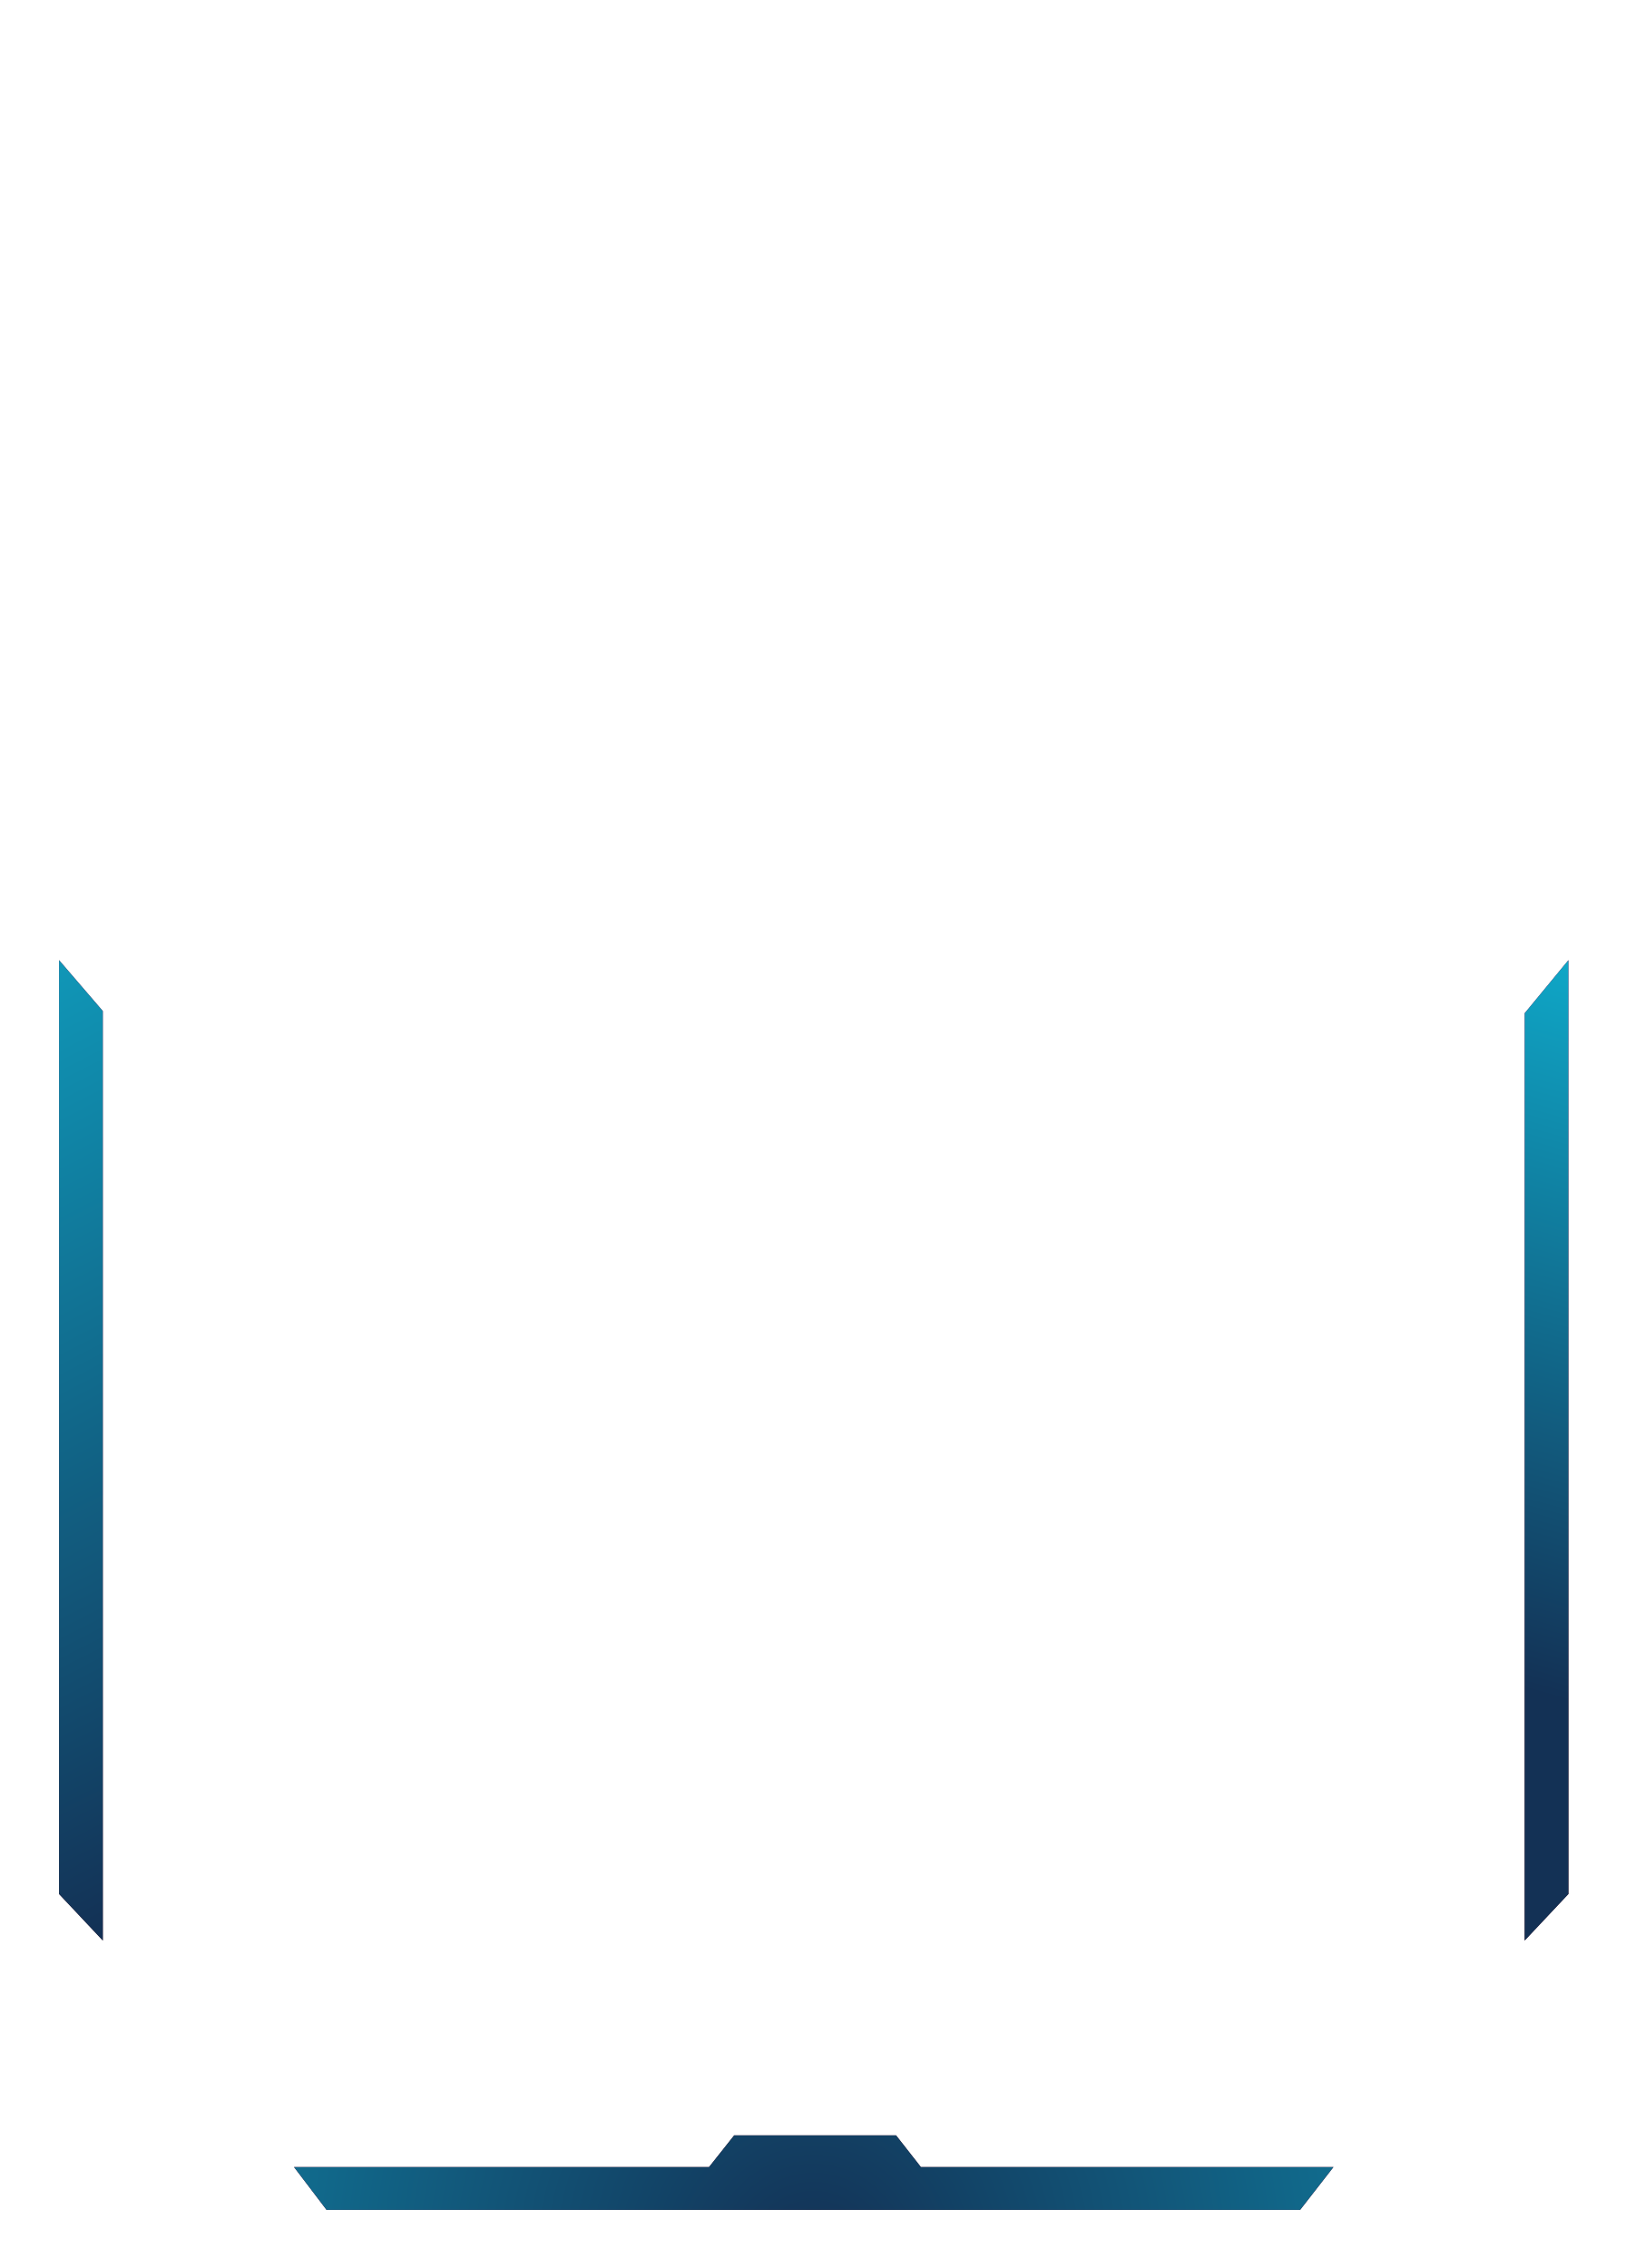
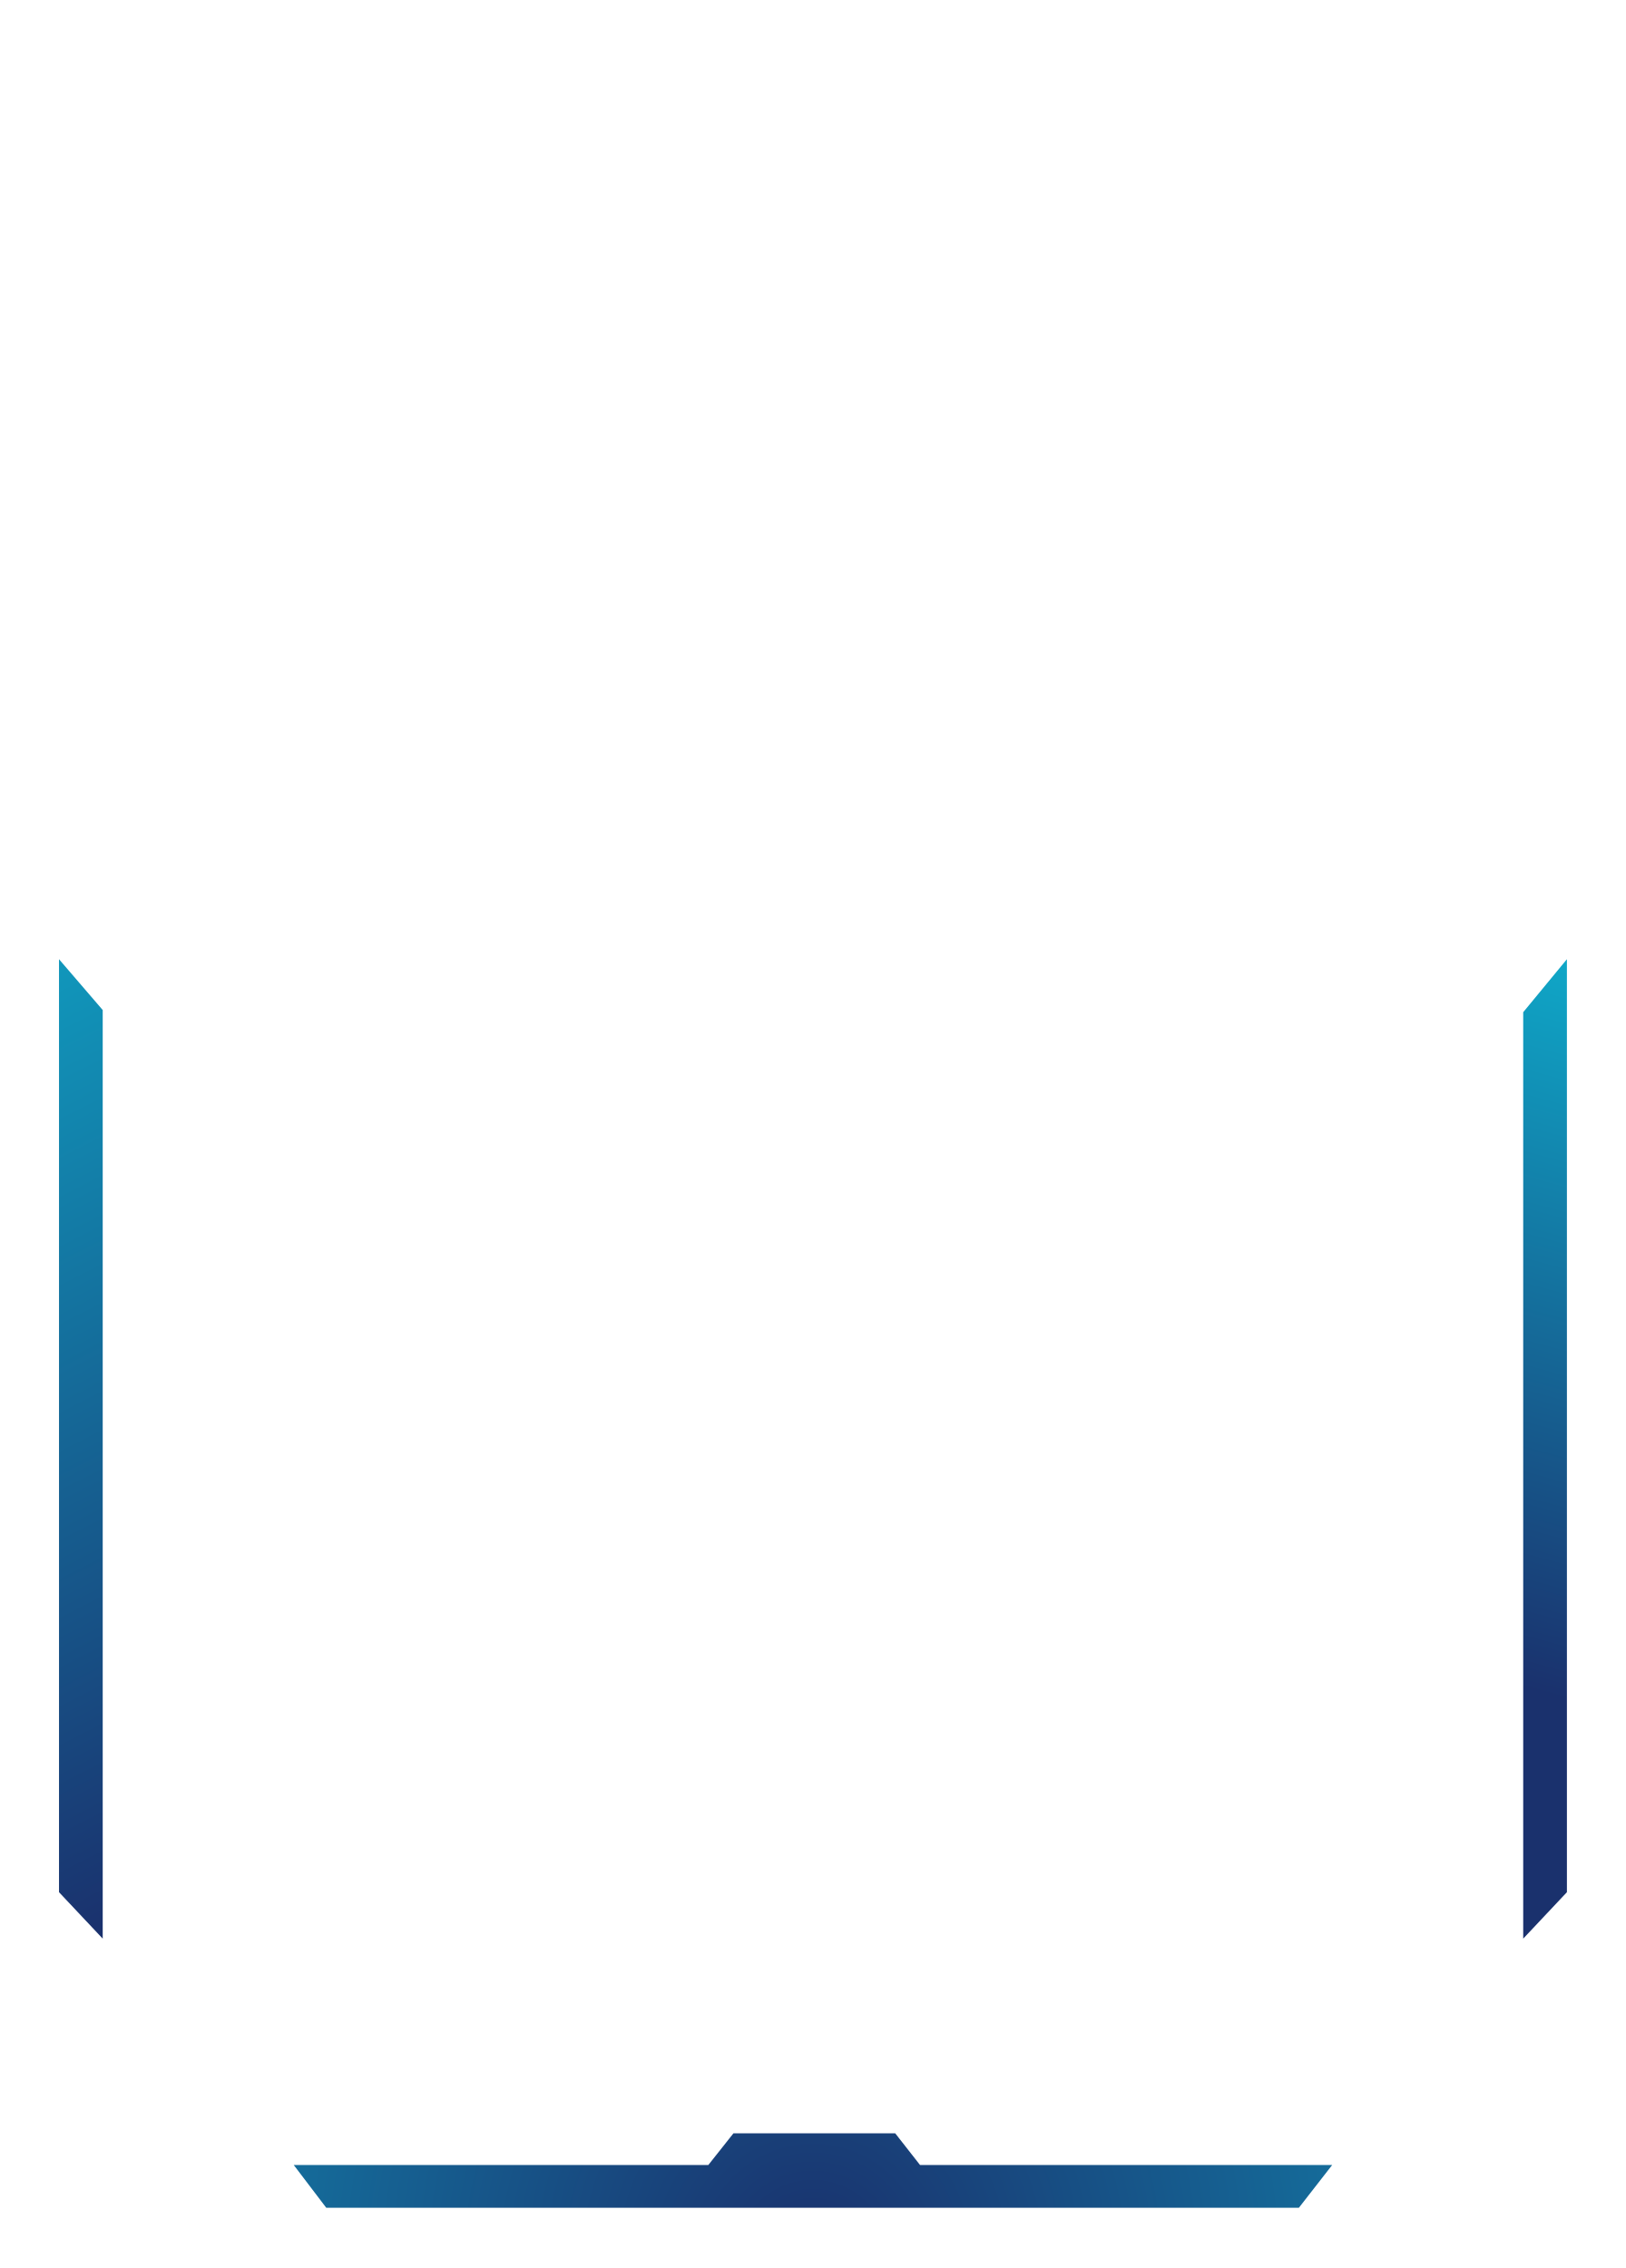
- <svg xmlns="http://www.w3.org/2000/svg" viewBox="0 0 743 1037" width="743" height="1037">
+ <svg xmlns="http://www.w3.org/2000/svg" viewBox="0 0 744 1038" width="744" height="1038">
  <defs>
-     <linearGradient id="3953540216477628650" x1="691.259" y1="797.104" x2="779.923" y2="476.092" gradientTransform="matrix(0.05,0,0,0.002230848,-36.65,-1.059653)">
-       <stop stop-color="#551320" />
-       <stop offset="1" stop-color="#c90f4a" />
-     </linearGradient>
-     <linearGradient id="10994521455527058193" x1="161.134" y1="881.215" x2="-56.244" y2="454.475" gradientTransform="matrix(0.05,0,0,0.002230848,-3.15,-1.059653)">
-       <stop stop-color="#551320" />
-       <stop offset="1" stop-color="#c90f4a" />
-     </linearGradient>
-     <radialGradient id="2740403033209563405" cx="407.901" cy="1068.761" r="496.7" gradientTransform="matrix(0.002104452,0,0,0.02934247,-0.3586197,-29.70501)">
-       <stop stop-color="#551320" />
-       <stop offset="1" stop-color="#c90f4a" />
-     </radialGradient>
-     <linearGradient id="17235704353405933504" x1="691.259" y1="797.104" x2="779.923" y2="476.092" gradientTransform="matrix(0.05,0,0,0.002230848,-36.65,-1.059653)">
-       <stop stop-color="#133155" />
+     <linearGradient id="9529184727116749527" x1="691.259" y1="797.104" x2="779.923" y2="476.092" gradientTransform="matrix(0.05,0,0,0.002230848,-36.65,-1.059653)">
+       <stop stop-color="#1a316d" />
      <stop offset="1" stop-color="#0fa9c9" />
    </linearGradient>
-     <linearGradient id="14553311110732936035" x1="161.134" y1="881.215" x2="-56.244" y2="454.475" gradientTransform="matrix(0.05,0,0,0.002230848,-3.15,-1.059653)">
-       <stop stop-color="#133155" />
+     <linearGradient id="12714698083102004146" x1="161.134" y1="881.215" x2="-56.244" y2="454.475" gradientTransform="matrix(0.05,0,0,0.002230848,-3.15,-1.059653)">
+       <stop stop-color="#1a316d" />
      <stop offset="1" stop-color="#0fa9c9" />
    </linearGradient>
-     <radialGradient id="18293210578364841647" cx="407.901" cy="1068.761" r="496.7" gradientTransform="matrix(0.002104452,0,0,0.02934247,-0.3586197,-29.70501)">
-       <stop stop-color="#133155" />
+     <radialGradient id="7834663487928588503" cx="407.901" cy="1068.761" r="496.7" gradientTransform="matrix(0.002104452,0,0,0.02934247,-0.3586197,-29.70501)">
+       <stop stop-color="#1a316d" />
      <stop offset="1" stop-color="#0fa9c9" />
    </radialGradient>
  </defs>
  <g>
    <g>
      <g>
        <g transform="matrix(1,0,0,1,-36,-36)">
-           <path d="M753,475 L753,902 C753,902 733,923.26 733,923.26 C733,923.26 733,499.26 733,499.26 L753,475 Z" fill="url('#3953540216477628650')" />
+           <path d="M753,475 L753,902 C753,902 733,923.26 733,923.26 C733,923.26 733,499.26 733,499.26 L753,475 Z" fill="url('#9529184727116749527')" />
        </g>
        <g transform="matrix(1,0,0,1,-36,-36)">
-           <path d="M63,475 C63,475 63,902 63,902 C63,902 83,923.26 83,923.26 C83,923.26 83,498.265 83,498.265 L63,475 Z" fill="url('#10994521455527058193')" />
+           <path d="M63,475 C63,475 63,902 63,902 C63,902 83,923.26 83,923.26 C83,923.26 83,498.265 83,498.265 L63,475 Z" fill="url('#12714698083102004146')" />
        </g>
        <g transform="matrix(1,0,0,1,-36,-36)">
-           <path d="M360.124,1026.857 C360.124,1026.857 170.41,1026.857 170.41,1026.857 C170.41,1026.857 185.29,1046.436 185.29,1046.436 C185.29,1046.436 630.35,1046.436 630.35,1046.436 C630.35,1046.436 645.593,1026.857 645.593,1026.857 C645.593,1026.857 456.996,1026.857 456.996,1026.857 C456.996,1026.857 445.64,1012.356 445.64,1012.356 C445.64,1012.356 371.619,1012.356 371.619,1012.356 C371.619,1012.356 360.124,1026.857 360.124,1026.857 Z" fill="url('#2740403033209563405')" />
-         </g>
-       </g>
-       <g>
-         <g transform="matrix(1,0,0,1,-36,-36)">
-           <path d="M753,475 L753,902 C753,902 733,923.26 733,923.26 C733,923.26 733,499.26 733,499.26 L753,475 Z" fill="url('#17235704353405933504')" />
-         </g>
-         <g transform="matrix(1,0,0,1,-36,-36)">
-           <path d="M63,475 C63,475 63,902 63,902 C63,902 83,923.26 83,923.26 C83,923.26 83,498.265 83,498.265 L63,475 Z" fill="url('#14553311110732936035')" />
-         </g>
-         <g transform="matrix(1,0,0,1,-36,-36)">
-           <path d="M360.124,1026.857 C360.124,1026.857 170.41,1026.857 170.41,1026.857 C170.41,1026.857 185.29,1046.436 185.29,1046.436 C185.29,1046.436 630.35,1046.436 630.35,1046.436 C630.35,1046.436 645.593,1026.857 645.593,1026.857 C645.593,1026.857 456.996,1026.857 456.996,1026.857 C456.996,1026.857 445.64,1012.356 445.64,1012.356 C445.64,1012.356 371.619,1012.356 371.619,1012.356 C371.619,1012.356 360.124,1026.857 360.124,1026.857 Z" fill="url('#18293210578364841647')" />
+           <path d="M360.124,1026.857 C360.124,1026.857 170.41,1026.857 170.41,1026.857 C170.41,1026.857 185.29,1046.436 185.29,1046.436 C185.29,1046.436 630.35,1046.436 630.35,1046.436 C630.35,1046.436 645.593,1026.857 645.593,1026.857 C645.593,1026.857 456.996,1026.857 456.996,1026.857 C456.996,1026.857 445.64,1012.356 445.64,1012.356 C445.64,1012.356 371.619,1012.356 371.619,1012.356 C371.619,1012.356 360.124,1026.857 360.124,1026.857 Z" fill="url('#7834663487928588503')" />
        </g>
      </g>
    </g>
  </g>
</svg>
